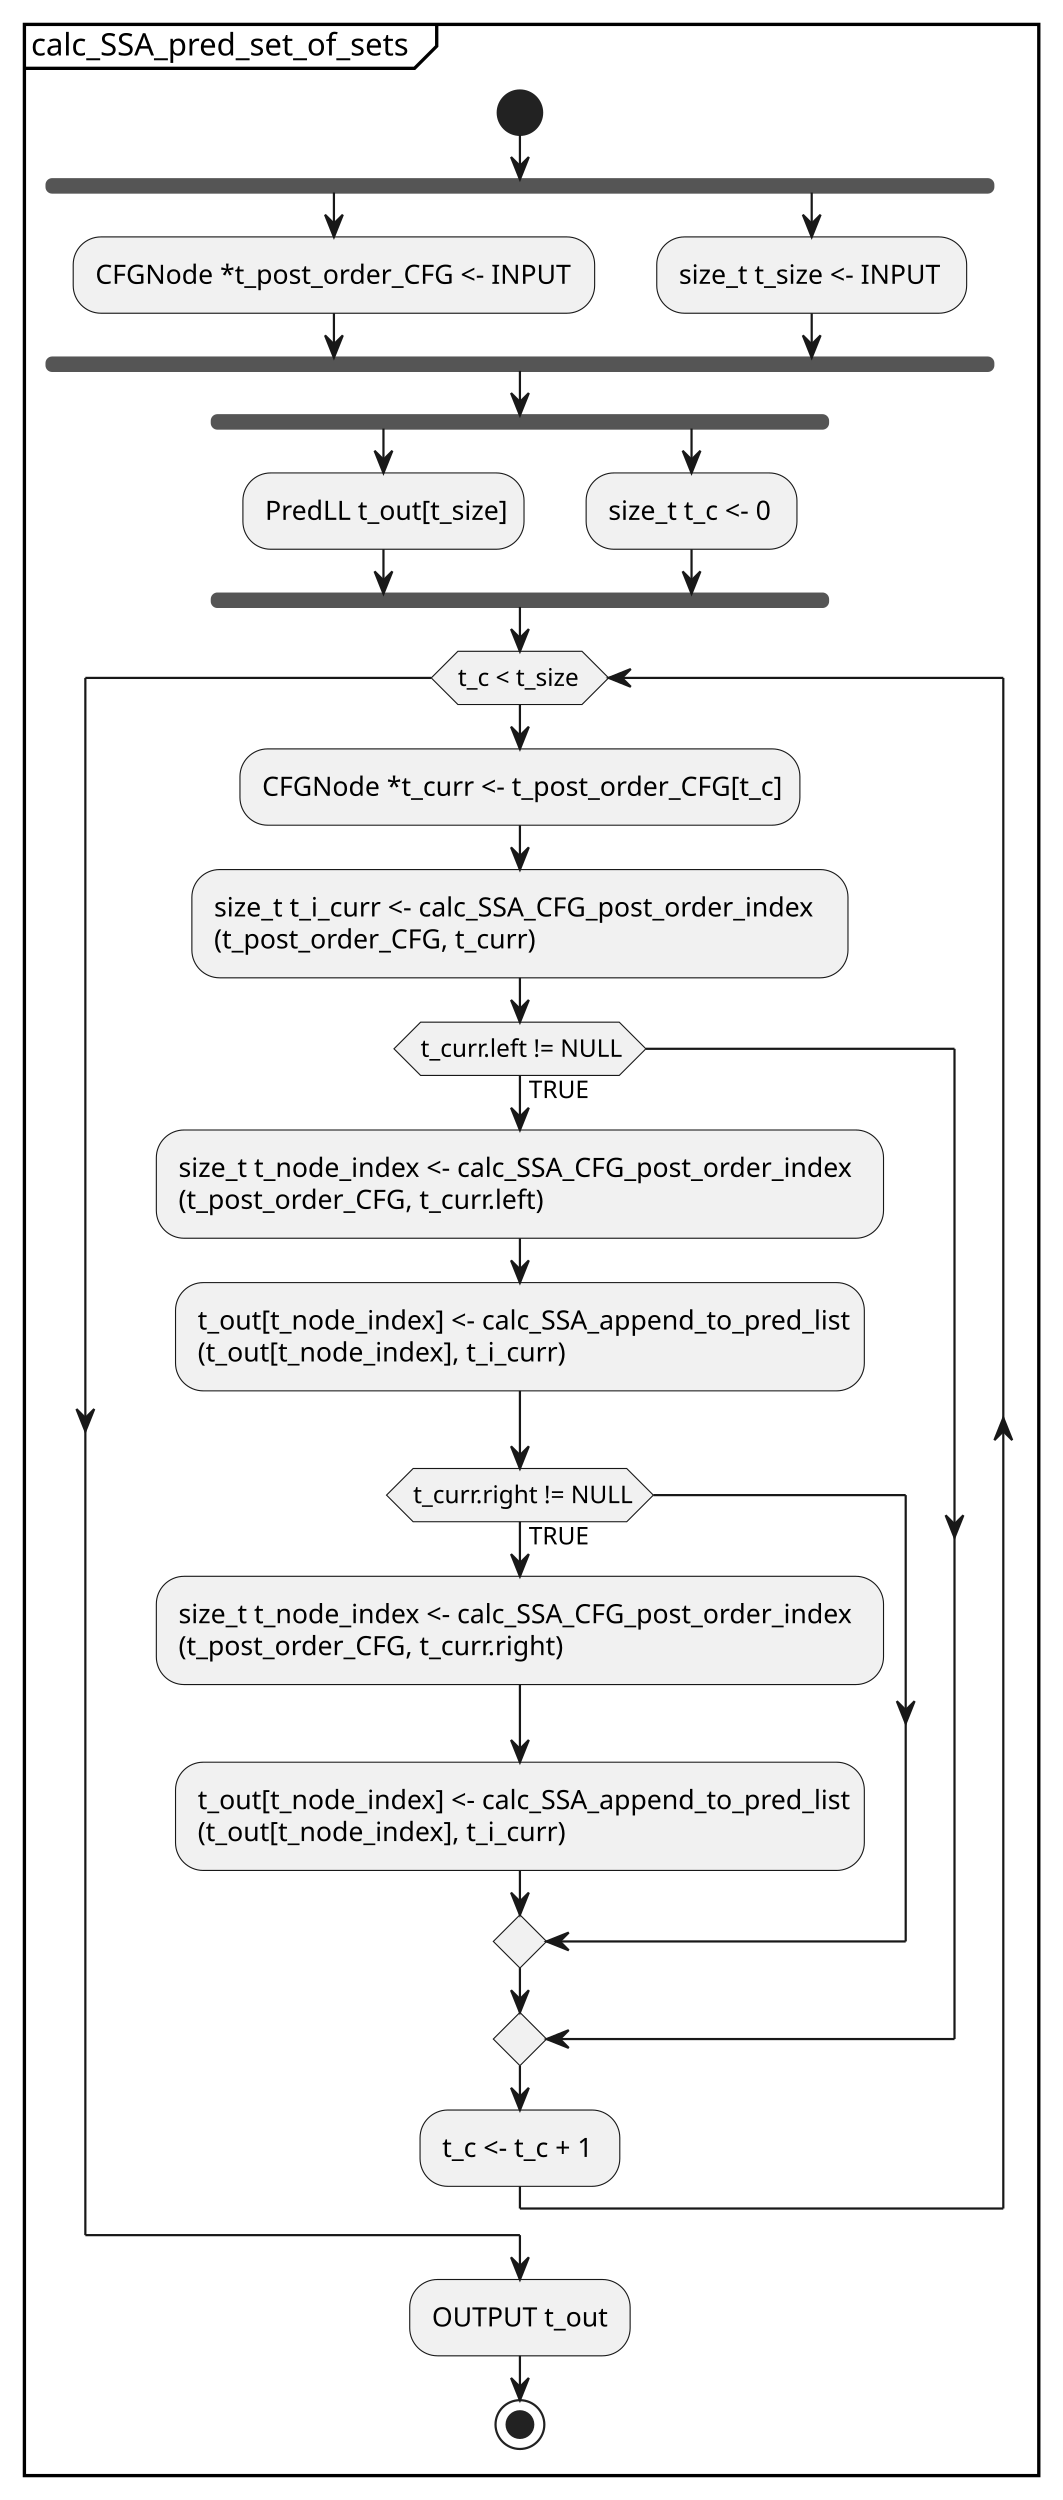
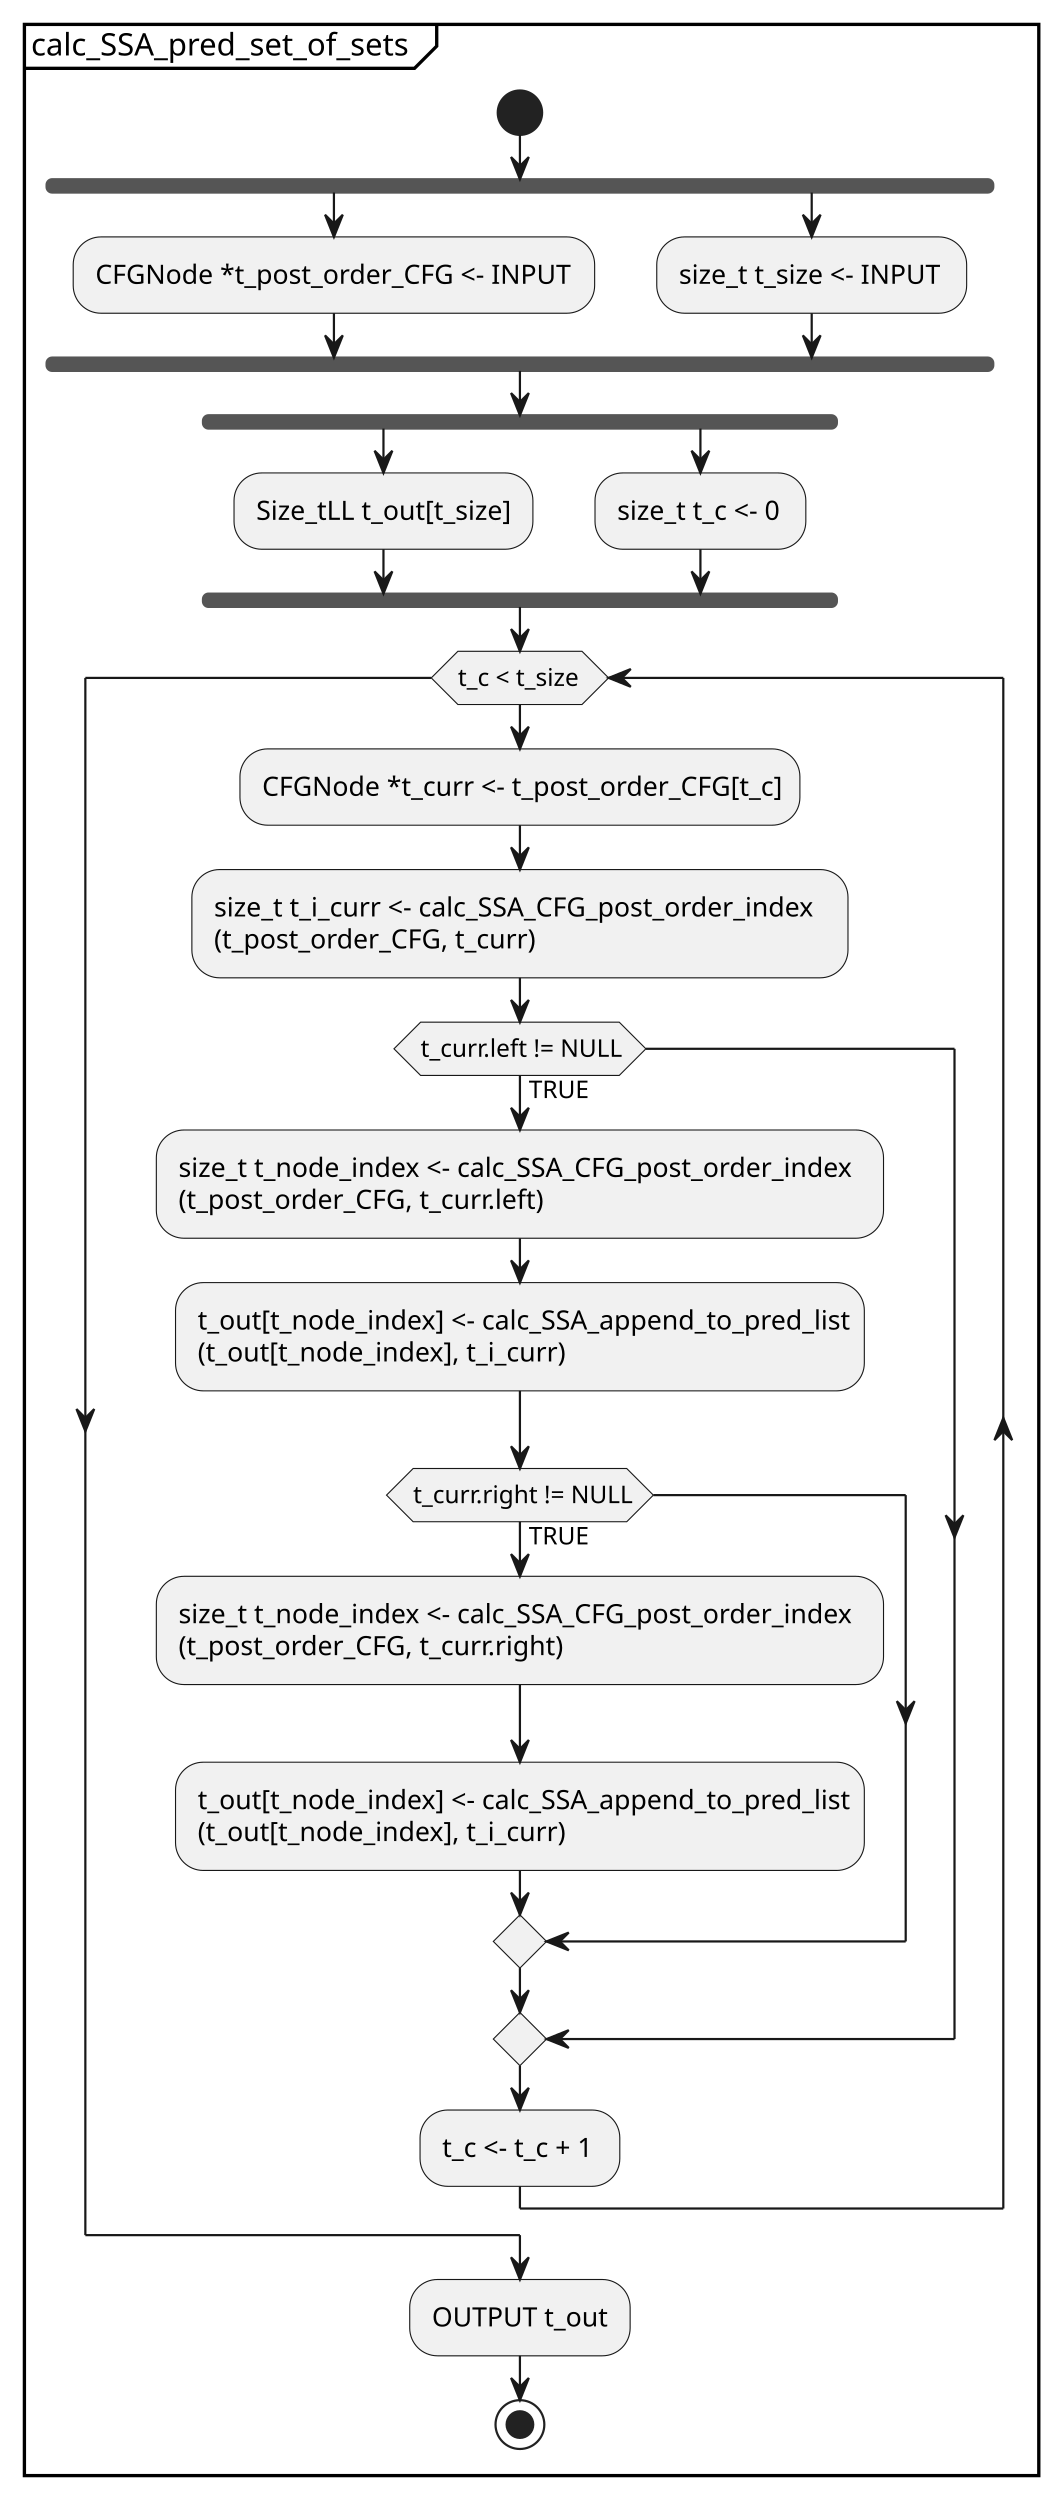
<svg xmlns="http://www.w3.org/2000/svg" contentStyleType="text/css" data-diagram-type="ACTIVITY" height="1127px" preserveAspectRatio="none" style="width:479px;height:1127px;background:#FFFFFF;" version="1.1" viewBox="0 0 479 1127" width="479px" zoomAndPan="magnify">
  <defs />
  <g>
    <rect fill="none" height="1105.001" style="stroke:#000000;stroke-width:1.5;" width="457.29" x="11" y="11" />
    <path d="M196.867,11 L196.867,20.8 L186.867,30.8 L11,30.8" fill="none" style="stroke:#000000;stroke-width:1.5;" />
    <text fill="#000000" font-family="sans-serif" font-size="14" lengthAdjust="spacing" textLength="175.867" x="14" y="25.006">calc_SSA_pred_set_of_sets</text>
    <ellipse cx="234.383" cy="50.8" fill="#222222" rx="10" ry="10" style="stroke:#222222;stroke-width:1;" />
    <rect fill="#555555" height="6" rx="2.5" ry="2.5" style="stroke:#555555;stroke-width:1;" width="426.766" x="21" y="80.8" />
    <rect fill="#F1F1F1" height="34.4" rx="12.5" ry="12.5" style="stroke:#181818;stroke-width:0.5;" width="235.065" x="33" y="106.8" />
    <text fill="#000000" font-family="sans-serif" font-size="12" lengthAdjust="spacing" textLength="215.065" x="43" y="127.948">CFGNode *t_post_order_CFG &lt;- INPUT</text>
    <rect fill="#F1F1F1" height="34.4" rx="12.5" ry="12.5" style="stroke:#181818;stroke-width:0.5;" width="139.701" x="296.065" y="106.8" />
    <text fill="#000000" font-family="sans-serif" font-size="12" lengthAdjust="spacing" textLength="119.701" x="306.065" y="127.948">size_t t_size &lt;- INPUT</text>
    <rect fill="#555555" height="6" rx="2.5" ry="2.5" style="stroke:#555555;stroke-width:1;" width="426.766" x="21" y="161.2" />
-     <rect fill="#555555" height="6" rx="2.5" ry="2.5" style="stroke:#555555;stroke-width:1;" width="277.765" x="95.501" y="187.2" />
-     <rect fill="#F1F1F1" height="34.4" rx="12.5" ry="12.5" style="stroke:#181818;stroke-width:0.5;" width="126.729" x="109.501" y="213.2" />
-     <text fill="#000000" font-family="sans-serif" font-size="12" lengthAdjust="spacing" textLength="106.729" x="119.501" y="234.348">PredLL t_out[t_size]</text>
-     <rect fill="#F1F1F1" height="34.4" rx="12.5" ry="12.5" style="stroke:#181818;stroke-width:0.5;" width="95.037" x="264.229" y="213.2" />
-     <text fill="#000000" font-family="sans-serif" font-size="12" lengthAdjust="spacing" textLength="75.037" x="274.229" y="234.348">size_t t_c &lt;- 0</text>
-     <rect fill="#555555" height="6" rx="2.5" ry="2.5" style="stroke:#555555;stroke-width:1;" width="277.765" x="95.501" y="267.6" />
+     <rect fill="#555555" height="6" rx="2.5" ry="2.5" style="stroke:#555555;stroke-width:1;" width="285.769" x="91.499" y="187.2" />
+     <rect fill="#F1F1F1" height="34.4" rx="12.5" ry="12.5" style="stroke:#181818;stroke-width:0.5;" width="134.733" x="105.499" y="213.2" />
+     <text fill="#000000" font-family="sans-serif" font-size="12" lengthAdjust="spacing" textLength="114.733" x="115.499" y="234.348">Size_tLL t_out[t_size]</text>
+     <rect fill="#F1F1F1" height="34.4" rx="12.5" ry="12.5" style="stroke:#181818;stroke-width:0.5;" width="95.037" x="268.231" y="213.2" />
+     <text fill="#000000" font-family="sans-serif" font-size="12" lengthAdjust="spacing" textLength="75.037" x="278.231" y="234.348">size_t t_c &lt;- 0</text>
+     <rect fill="#555555" height="6" rx="2.5" ry="2.5" style="stroke:#555555;stroke-width:1;" width="285.769" x="91.499" y="267.6" />
    <rect fill="#F1F1F1" height="34.4" rx="12.5" ry="12.5" style="stroke:#181818;stroke-width:0.5;" width="252.418" x="108.174" y="337.6" />
    <text fill="#000000" font-family="sans-serif" font-size="12" lengthAdjust="spacing" textLength="232.418" x="118.174" y="358.748">CFGNode *t_curr &lt;- t_post_order_CFG[t_c]</text>
    <rect fill="#F1F1F1" height="48.8" rx="12.5" ry="12.5" style="stroke:#181818;stroke-width:0.5;" width="295.774" x="86.496" y="392" />
    <text fill="#000000" font-family="sans-serif" font-size="12" lengthAdjust="spacing" textLength="275.774" x="96.496" y="413.148">size_t t_i_curr &lt;- calc_SSA_CFG_post_order_index</text>
    <text fill="#000000" font-family="sans-serif" font-size="12" lengthAdjust="spacing" textLength="144.709" x="96.496" y="427.548">(t_post_order_CFG, t_curr)</text>
    <rect fill="#F1F1F1" height="48.8" rx="12.5" ry="12.5" style="stroke:#181818;stroke-width:0.5;" width="327.814" x="70.476" y="509.4" />
    <text fill="#000000" font-family="sans-serif" font-size="12" lengthAdjust="spacing" textLength="307.814" x="80.476" y="530.548">size_t t_node_index &lt;- calc_SSA_CFG_post_order_index</text>
    <text fill="#000000" font-family="sans-serif" font-size="12" lengthAdjust="spacing" textLength="164.053" x="80.476" y="544.949">(t_post_order_CFG, t_curr.left)</text>
    <rect fill="#F1F1F1" height="48.8" rx="12.5" ry="12.5" style="stroke:#181818;stroke-width:0.5;" width="310.51" x="79.128" y="578.201" />
    <text fill="#000000" font-family="sans-serif" font-size="12" lengthAdjust="spacing" textLength="290.51" x="89.128" y="599.349">t_out[t_node_index] &lt;- calc_SSA_append_to_pred_list</text>
    <text fill="#000000" font-family="sans-serif" font-size="12" lengthAdjust="spacing" textLength="160.081" x="89.128" y="613.749">(t_out[t_node_index], t_i_curr)</text>
    <rect fill="#F1F1F1" height="48.8" rx="12.5" ry="12.5" style="stroke:#181818;stroke-width:0.5;" width="327.814" x="70.476" y="710.601" />
    <text fill="#000000" font-family="sans-serif" font-size="12" lengthAdjust="spacing" textLength="307.814" x="80.476" y="731.749">size_t t_node_index &lt;- calc_SSA_CFG_post_order_index</text>
    <text fill="#000000" font-family="sans-serif" font-size="12" lengthAdjust="spacing" textLength="171.385" x="80.476" y="746.149">(t_post_order_CFG, t_curr.right)</text>
    <rect fill="#F1F1F1" height="48.8" rx="12.5" ry="12.5" style="stroke:#181818;stroke-width:0.5;" width="310.51" x="79.128" y="794.401" />
    <text fill="#000000" font-family="sans-serif" font-size="12" lengthAdjust="spacing" textLength="290.51" x="89.128" y="815.549">t_out[t_node_index] &lt;- calc_SSA_append_to_pred_list</text>
    <text fill="#000000" font-family="sans-serif" font-size="12" lengthAdjust="spacing" textLength="160.081" x="89.128" y="829.949">(t_out[t_node_index], t_i_curr)</text>
    <polygon fill="#F1F1F1" points="186.242,662.001,282.524,662.001,294.524,674.001,282.524,686.001,186.242,686.001,174.242,674.001,186.242,662.001" style="stroke:#181818;stroke-width:0.5;" />
    <text fill="#000000" font-family="sans-serif" font-size="11" lengthAdjust="spacing" textLength="29.942" x="238.383" y="696.22">TRUE</text>
    <text fill="#000000" font-family="sans-serif" font-size="11" lengthAdjust="spacing" textLength="96.282" x="186.242" y="677.62">t_curr.right != NULL</text>
    <polygon fill="#F1F1F1" points="234.383,863.201,246.383,875.201,234.383,887.201,222.383,875.201,234.383,863.201" style="stroke:#181818;stroke-width:0.5;" />
    <polygon fill="#F1F1F1" points="189.602,460.8,279.164,460.8,291.164,472.8,279.164,484.8,189.602,484.8,177.602,472.8,189.602,460.8" style="stroke:#181818;stroke-width:0.5;" />
    <text fill="#000000" font-family="sans-serif" font-size="11" lengthAdjust="spacing" textLength="29.942" x="238.383" y="495.019">TRUE</text>
    <text fill="#000000" font-family="sans-serif" font-size="11" lengthAdjust="spacing" textLength="89.561" x="189.602" y="476.419">t_curr.left != NULL</text>
    <polygon fill="#F1F1F1" points="234.383,907.201,246.383,919.201,234.383,931.201,222.383,919.201,234.383,907.201" style="stroke:#181818;stroke-width:0.5;" />
    <rect fill="#F1F1F1" height="34.4" rx="12.5" ry="12.5" style="stroke:#181818;stroke-width:0.5;" width="90.044" x="189.361" y="951.201" />
    <text fill="#000000" font-family="sans-serif" font-size="12" lengthAdjust="spacing" textLength="70.044" x="199.361" y="972.349">t_c &lt;- t_c + 1</text>
    <polygon fill="#F1F1F1" points="206.41,293.6,262.356,293.6,274.356,305.6,262.356,317.6,206.41,317.6,194.41,305.6,206.41,293.6" style="stroke:#181818;stroke-width:0.5;" />
    <text fill="#000000" font-family="sans-serif" font-size="11" lengthAdjust="spacing" textLength="55.946" x="206.41" y="309.219">t_c &lt; t_size</text>
    <rect fill="#F1F1F1" height="34.4" rx="12.5" ry="12.5" style="stroke:#181818;stroke-width:0.5;" width="99.357" x="184.705" y="1027.601" />
    <text fill="#000000" font-family="sans-serif" font-size="12" lengthAdjust="spacing" textLength="79.357" x="194.705" y="1048.749">OUTPUT t_out</text>
    <ellipse cx="234.383" cy="1093.001" fill="none" rx="11" ry="11" style="stroke:#222222;stroke-width:1;" />
    <ellipse cx="234.383" cy="1093.001" fill="#222222" rx="6" ry="6" style="stroke:#222222;stroke-width:1;" />
    <line style="stroke:#181818;stroke-width:1;" x1="150.533" x2="150.533" y1="86.8" y2="106.8" />
    <polygon fill="#181818" points="146.533,96.8,150.533,106.8,154.533,96.8,150.533,100.8" style="stroke:#181818;stroke-width:1;" />
    <line style="stroke:#181818;stroke-width:1;" x1="365.916" x2="365.916" y1="86.8" y2="106.8" />
    <polygon fill="#181818" points="361.916,96.8,365.916,106.8,369.916,96.8,365.916,100.8" style="stroke:#181818;stroke-width:1;" />
    <line style="stroke:#181818;stroke-width:1;" x1="150.533" x2="150.533" y1="141.2" y2="161.2" />
    <polygon fill="#181818" points="146.533,151.2,150.533,161.2,154.533,151.2,150.533,155.2" style="stroke:#181818;stroke-width:1;" />
    <line style="stroke:#181818;stroke-width:1;" x1="365.916" x2="365.916" y1="141.2" y2="161.2" />
    <polygon fill="#181818" points="361.916,151.2,365.916,161.2,369.916,151.2,365.916,155.2" style="stroke:#181818;stroke-width:1;" />
    <line style="stroke:#181818;stroke-width:1;" x1="234.383" x2="234.383" y1="60.8" y2="80.8" />
    <polygon fill="#181818" points="230.383,70.8,234.383,80.8,238.383,70.8,234.383,74.8" style="stroke:#181818;stroke-width:1;" />
    <line style="stroke:#181818;stroke-width:1;" x1="172.865" x2="172.865" y1="193.2" y2="213.2" />
    <polygon fill="#181818" points="168.865,203.2,172.865,213.2,176.865,203.2,172.865,207.2" style="stroke:#181818;stroke-width:1;" />
-     <line style="stroke:#181818;stroke-width:1;" x1="311.748" x2="311.748" y1="193.2" y2="213.2" />
-     <polygon fill="#181818" points="307.748,203.2,311.748,213.2,315.748,203.2,311.748,207.2" style="stroke:#181818;stroke-width:1;" />
+     <line style="stroke:#181818;stroke-width:1;" x1="315.75" x2="315.75" y1="193.2" y2="213.2" />
+     <polygon fill="#181818" points="311.75,203.2,315.75,213.2,319.75,203.2,315.75,207.2" style="stroke:#181818;stroke-width:1;" />
    <line style="stroke:#181818;stroke-width:1;" x1="172.865" x2="172.865" y1="247.6" y2="267.6" />
    <polygon fill="#181818" points="168.865,257.6,172.865,267.6,176.865,257.6,172.865,261.6" style="stroke:#181818;stroke-width:1;" />
-     <line style="stroke:#181818;stroke-width:1;" x1="311.748" x2="311.748" y1="247.6" y2="267.6" />
-     <polygon fill="#181818" points="307.748,257.6,311.748,267.6,315.748,257.6,311.748,261.6" style="stroke:#181818;stroke-width:1;" />
+     <line style="stroke:#181818;stroke-width:1;" x1="315.75" x2="315.75" y1="247.6" y2="267.6" />
+     <polygon fill="#181818" points="311.75,257.6,315.75,267.6,319.75,257.6,315.75,261.6" style="stroke:#181818;stroke-width:1;" />
    <line style="stroke:#181818;stroke-width:1;" x1="234.383" x2="234.383" y1="167.2" y2="187.2" />
    <polygon fill="#181818" points="230.383,177.2,234.383,187.2,238.383,177.2,234.383,181.2" style="stroke:#181818;stroke-width:1;" />
    <line style="stroke:#181818;stroke-width:1;" x1="234.383" x2="234.383" y1="372" y2="392" />
    <polygon fill="#181818" points="230.383,382,234.383,392,238.383,382,234.383,386" style="stroke:#181818;stroke-width:1;" />
    <line style="stroke:#181818;stroke-width:1;" x1="234.383" x2="234.383" y1="558.201" y2="578.201" />
    <polygon fill="#181818" points="230.383,568.201,234.383,578.201,238.383,568.201,234.383,572.201" style="stroke:#181818;stroke-width:1;" />
    <line style="stroke:#181818;stroke-width:1;" x1="234.383" x2="234.383" y1="759.401" y2="794.401" />
    <polygon fill="#181818" points="230.383,784.401,234.383,794.401,238.383,784.401,234.383,788.401" style="stroke:#181818;stroke-width:1;" />
    <line style="stroke:#181818;stroke-width:1;" x1="234.383" x2="234.383" y1="686.001" y2="710.601" />
    <polygon fill="#181818" points="230.383,700.601,234.383,710.601,238.383,700.601,234.383,704.601" style="stroke:#181818;stroke-width:1;" />
    <line style="stroke:#181818;stroke-width:1;" x1="294.524" x2="408.29" y1="674.001" y2="674.001" />
    <polygon fill="#181818" points="404.29,766.901,408.29,776.901,412.29,766.901,408.29,770.901" style="stroke:#181818;stroke-width:1;" />
    <line style="stroke:#181818;stroke-width:1;" x1="408.29" x2="408.29" y1="674.001" y2="875.201" />
    <line style="stroke:#181818;stroke-width:1;" x1="408.29" x2="246.383" y1="875.201" y2="875.201" />
    <polygon fill="#181818" points="256.383,871.201,246.383,875.201,256.383,879.201,252.383,875.201" style="stroke:#181818;stroke-width:1;" />
    <line style="stroke:#181818;stroke-width:1;" x1="234.383" x2="234.383" y1="843.201" y2="863.201" />
    <polygon fill="#181818" points="230.383,853.201,234.383,863.201,238.383,853.201,234.383,857.201" style="stroke:#181818;stroke-width:1;" />
    <line style="stroke:#181818;stroke-width:1;" x1="234.383" x2="234.383" y1="627.001" y2="662.001" />
    <polygon fill="#181818" points="230.383,652.001,234.383,662.001,238.383,652.001,234.383,656.001" style="stroke:#181818;stroke-width:1;" />
    <line style="stroke:#181818;stroke-width:1;" x1="234.383" x2="234.383" y1="484.8" y2="509.4" />
    <polygon fill="#181818" points="230.383,499.4,234.383,509.4,238.383,499.4,234.383,503.4" style="stroke:#181818;stroke-width:1;" />
    <line style="stroke:#181818;stroke-width:1;" x1="291.164" x2="430.29" y1="472.8" y2="472.8" />
    <polygon fill="#181818" points="426.29,683.101,430.29,693.101,434.29,683.101,430.29,687.101" style="stroke:#181818;stroke-width:1;" />
    <line style="stroke:#181818;stroke-width:1;" x1="430.29" x2="430.29" y1="472.8" y2="919.201" />
    <line style="stroke:#181818;stroke-width:1;" x1="430.29" x2="246.383" y1="919.201" y2="919.201" />
    <polygon fill="#181818" points="256.383,915.201,246.383,919.201,256.383,923.201,252.383,919.201" style="stroke:#181818;stroke-width:1;" />
    <line style="stroke:#181818;stroke-width:1;" x1="234.383" x2="234.383" y1="887.201" y2="907.201" />
    <polygon fill="#181818" points="230.383,897.201,234.383,907.201,238.383,897.201,234.383,901.201" style="stroke:#181818;stroke-width:1;" />
    <line style="stroke:#181818;stroke-width:1;" x1="234.383" x2="234.383" y1="440.8" y2="460.8" />
    <polygon fill="#181818" points="230.383,450.8,234.383,460.8,238.383,450.8,234.383,454.8" style="stroke:#181818;stroke-width:1;" />
    <line style="stroke:#181818;stroke-width:1;" x1="234.383" x2="234.383" y1="931.201" y2="951.201" />
    <polygon fill="#181818" points="230.383,941.201,234.383,951.201,238.383,941.201,234.383,945.201" style="stroke:#181818;stroke-width:1;" />
    <line style="stroke:#181818;stroke-width:1;" x1="234.383" x2="234.383" y1="317.6" y2="337.6" />
    <polygon fill="#181818" points="230.383,327.6,234.383,337.6,238.383,327.6,234.383,331.6" style="stroke:#181818;stroke-width:1;" />
    <line style="stroke:#181818;stroke-width:1;" x1="234.383" x2="234.383" y1="985.601" y2="995.601" />
    <line style="stroke:#181818;stroke-width:1;" x1="234.383" x2="452.29" y1="995.601" y2="995.601" />
    <polygon fill="#181818" points="448.29,649.201,452.29,639.201,456.29,649.201,452.29,645.201" style="stroke:#181818;stroke-width:1;" />
    <line style="stroke:#181818;stroke-width:1;" x1="452.29" x2="452.29" y1="305.6" y2="995.601" />
    <line style="stroke:#181818;stroke-width:1;" x1="452.29" x2="274.356" y1="305.6" y2="305.6" />
    <polygon fill="#181818" points="284.356,301.6,274.356,305.6,284.356,309.6,280.356,305.6" style="stroke:#181818;stroke-width:1;" />
    <line style="stroke:#181818;stroke-width:1;" x1="194.41" x2="38.476" y1="305.6" y2="305.6" />
    <polygon fill="#181818" points="34.476,635.201,38.476,645.201,42.476,635.201,38.476,639.201" style="stroke:#181818;stroke-width:1;" />
    <line style="stroke:#181818;stroke-width:1;" x1="38.476" x2="38.476" y1="305.6" y2="1007.601" />
    <line style="stroke:#181818;stroke-width:1;" x1="38.476" x2="234.383" y1="1007.601" y2="1007.601" />
    <line style="stroke:#181818;stroke-width:1;" x1="234.383" x2="234.383" y1="1007.601" y2="1027.601" />
    <polygon fill="#181818" points="230.383,1017.601,234.383,1027.601,238.383,1017.601,234.383,1021.601" style="stroke:#181818;stroke-width:1;" />
    <line style="stroke:#181818;stroke-width:1;" x1="234.383" x2="234.383" y1="273.6" y2="293.6" />
    <polygon fill="#181818" points="230.383,283.6,234.383,293.6,238.383,283.6,234.383,287.6" style="stroke:#181818;stroke-width:1;" />
    <line style="stroke:#181818;stroke-width:1;" x1="234.383" x2="234.383" y1="1062.001" y2="1082.001" />
    <polygon fill="#181818" points="230.383,1072.001,234.383,1082.001,238.383,1072.001,234.383,1076.001" style="stroke:#181818;stroke-width:1;" />
  </g>
</svg>
